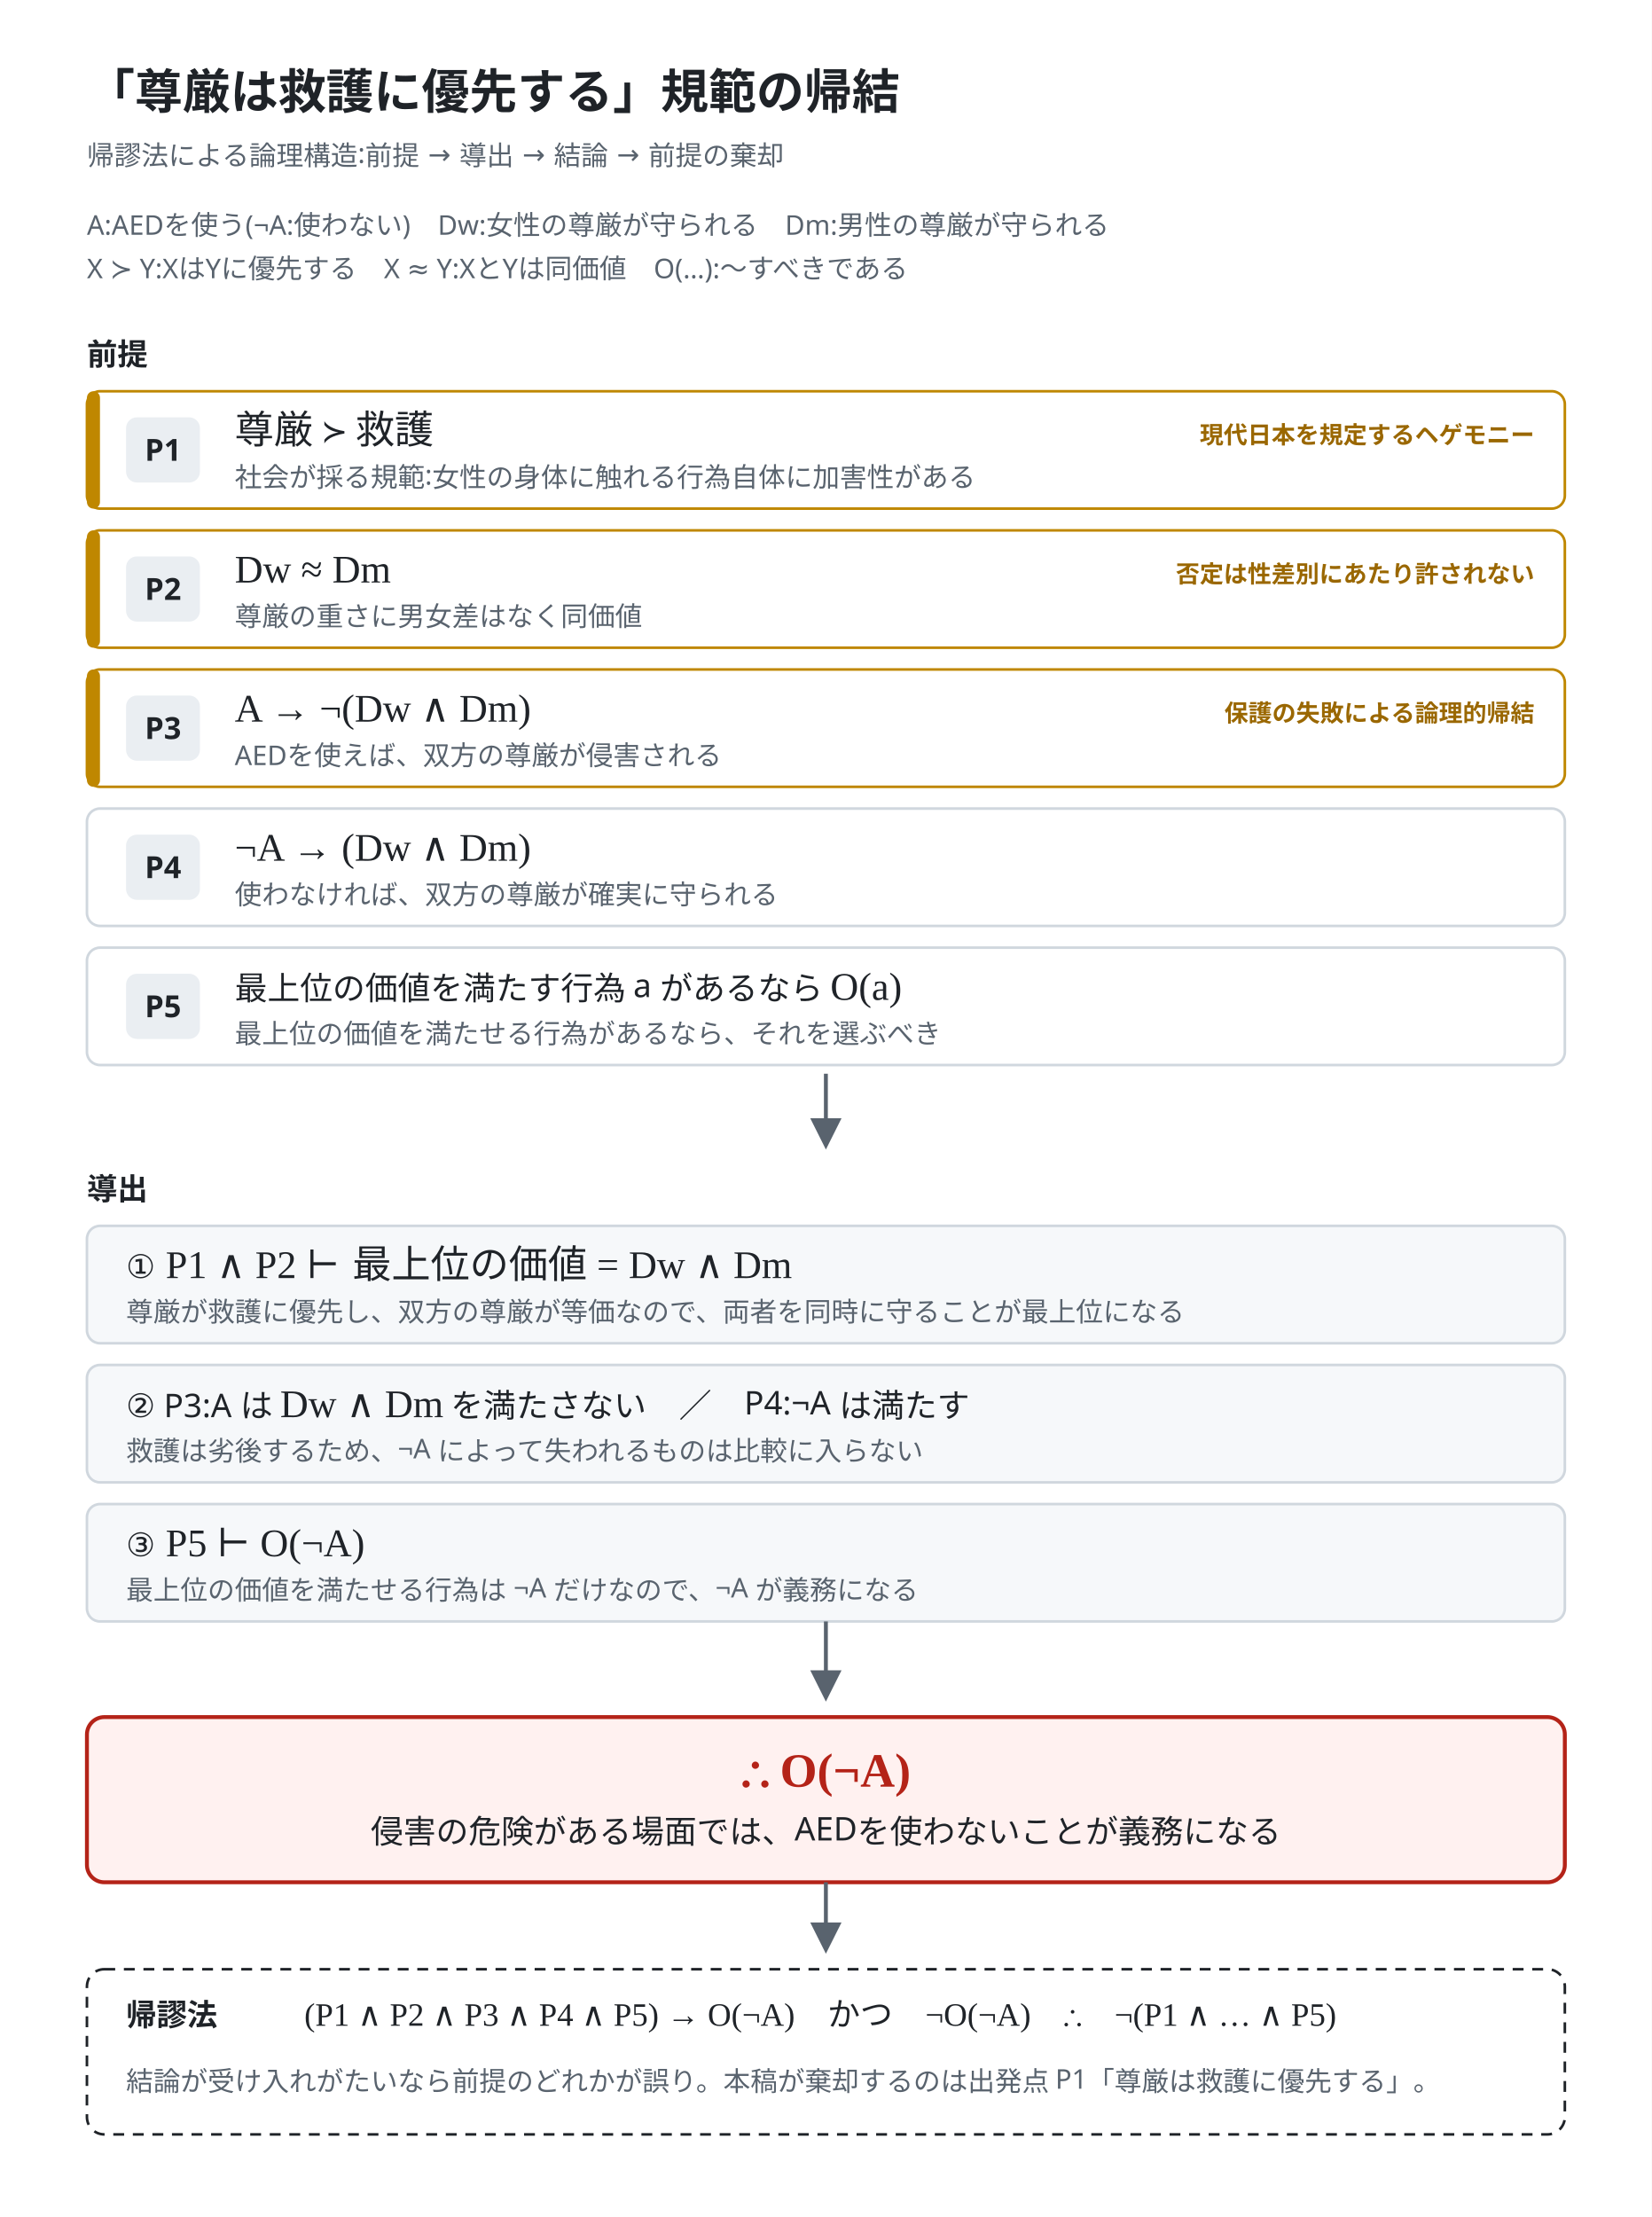
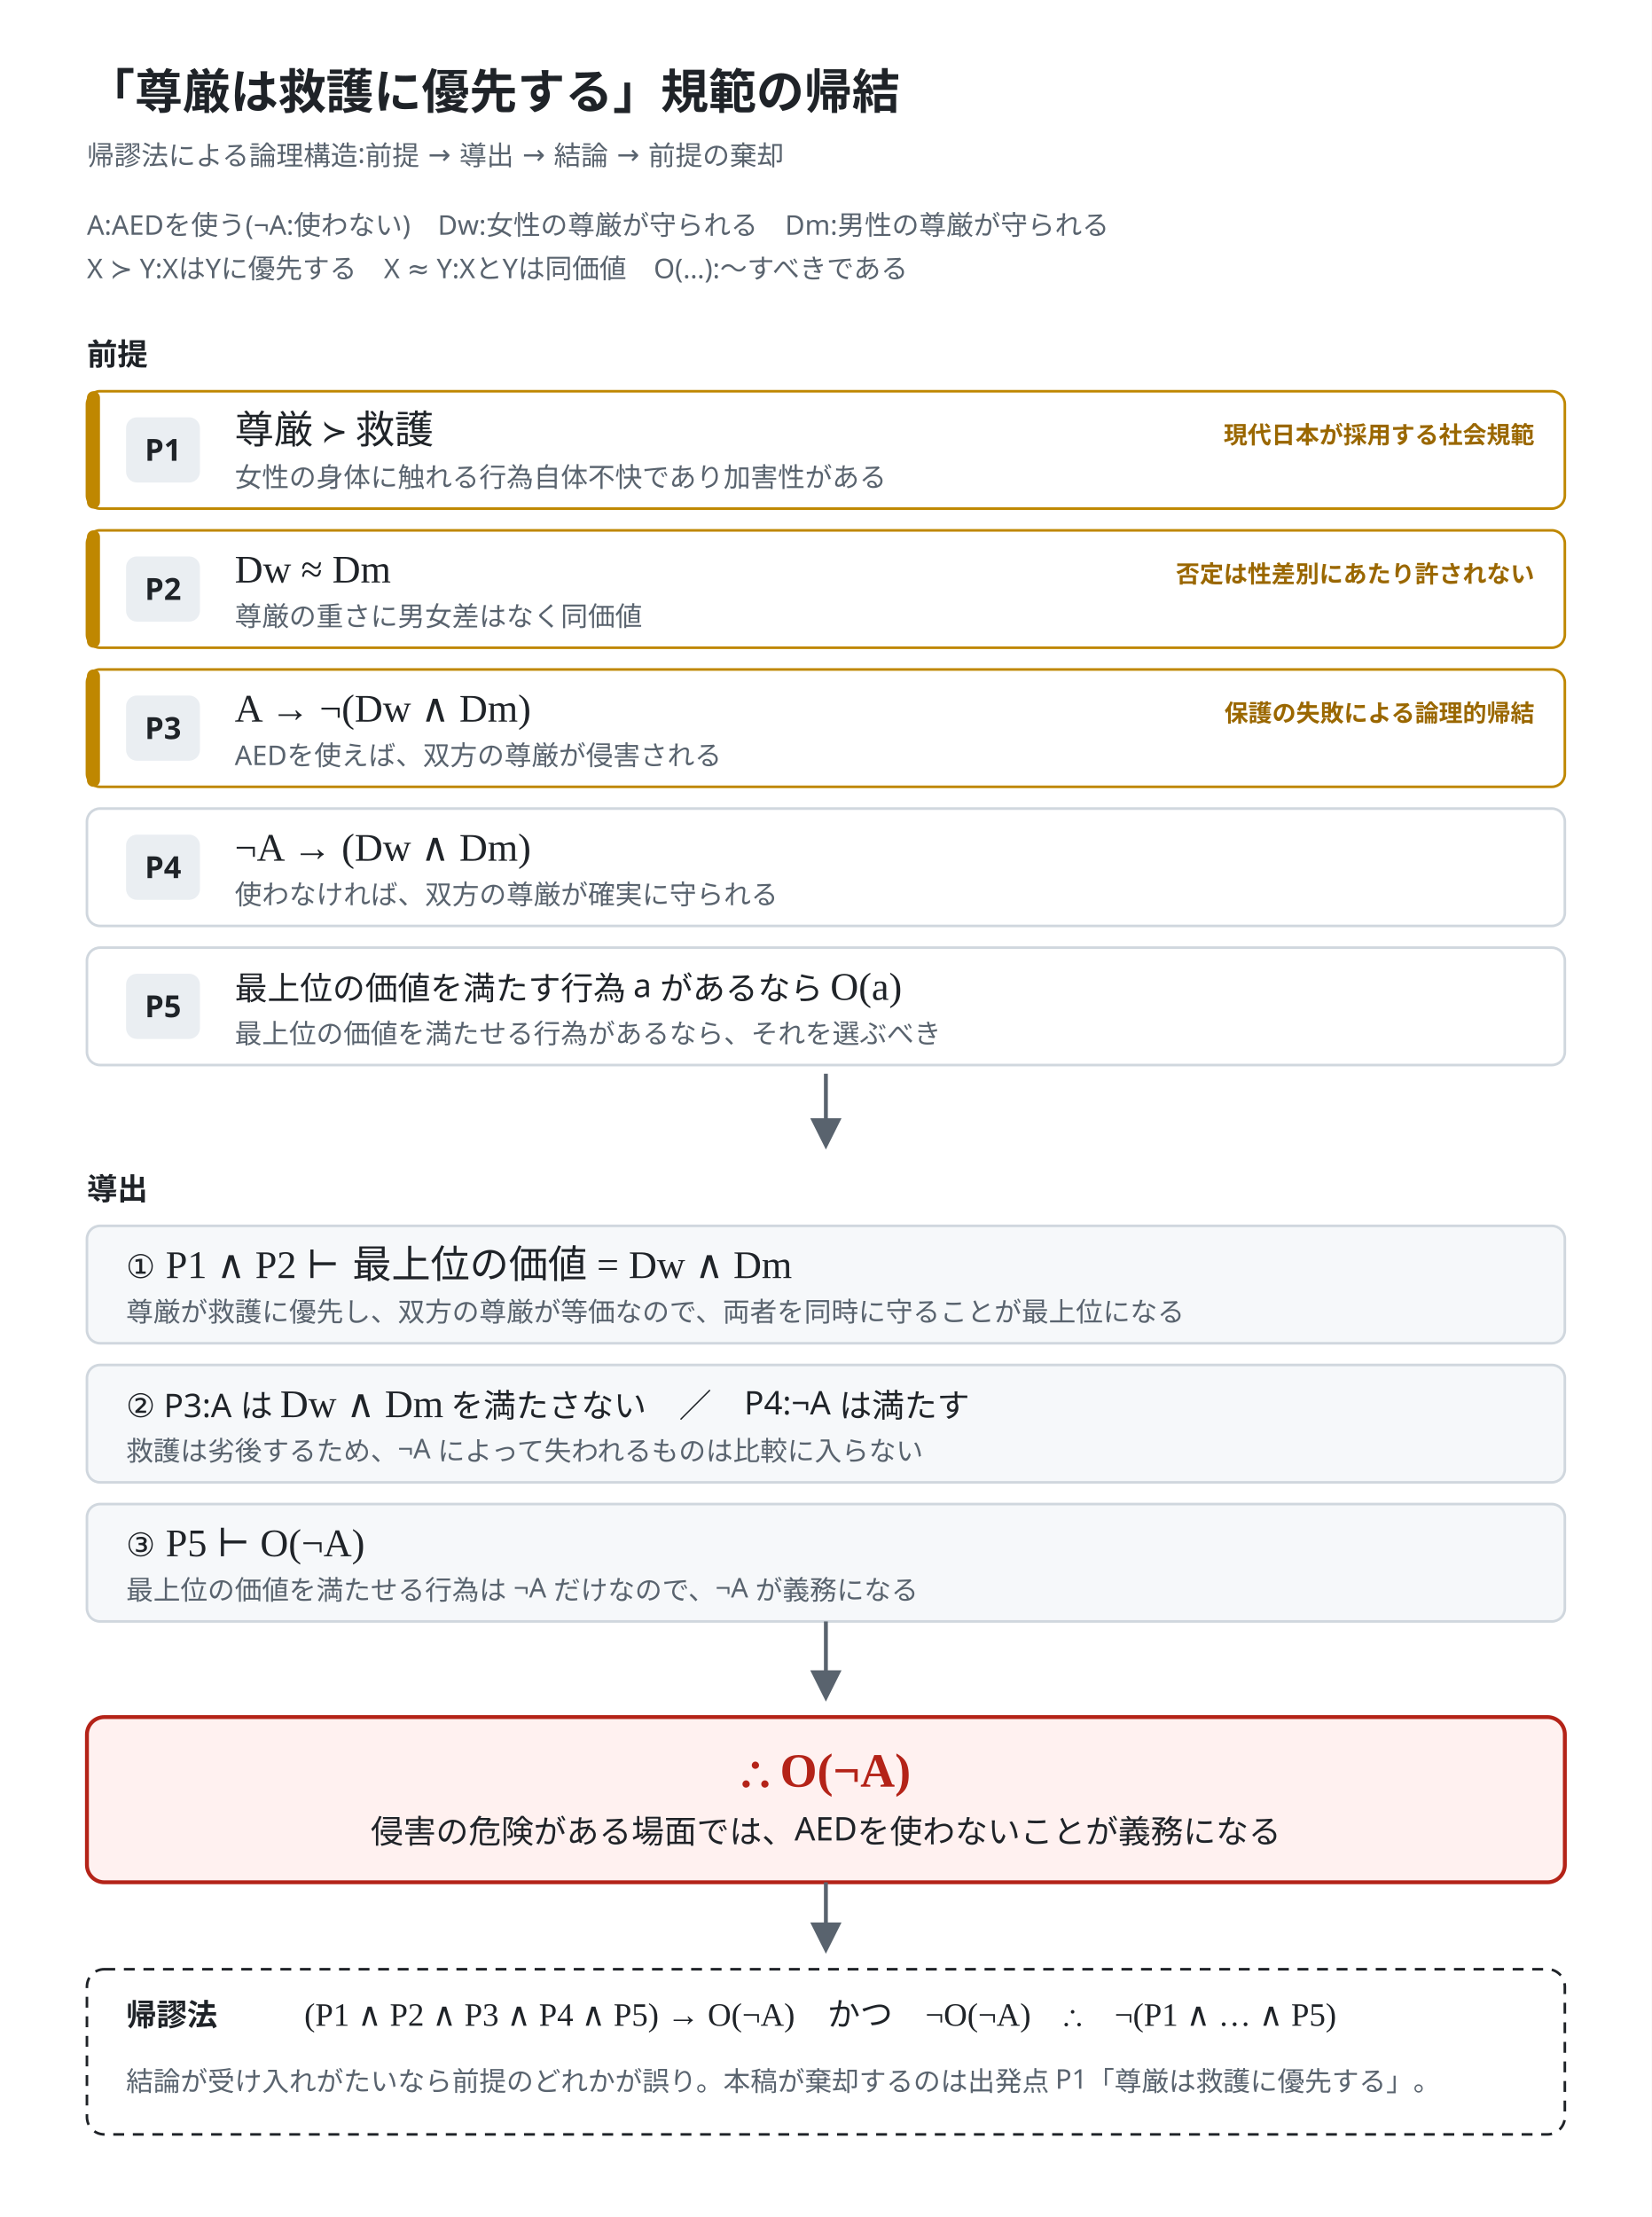
<svg xmlns="http://www.w3.org/2000/svg" viewBox="0 0 760 1020" width="760" height="1020" role="img" aria-labelledby="t d">
  <style>
    .bg    { fill: #ffffff; }
    .ink   { fill: #1f2328; }
    .mute  { fill: #59636e; }
    .amber { fill: #9a6700; }
    .red   { fill: #b42318; }
    .badge { fill: #eaeef2; }
    .card  { fill: #ffffff; stroke: #d0d7de; stroke-width: 1.2; }
    .weak  { fill: #ffffff; stroke: #bf8700; stroke-width: 1.2; }
    .stripe{ fill: #bf8700; }
    .step  { fill: #f6f8fa; stroke: #d0d7de; stroke-width: 1.2; }
    .concl { fill: #fff1f0; stroke: #b42318; stroke-width: 1.8; }
    .reduc { fill: #ffffff; stroke: #1f2328; stroke-width: 1.2; stroke-dasharray: 5 4; }
    .arrow { stroke: #59636e; stroke-width: 1.8; fill: none; }
    .arrowhead { fill: #59636e; }
    .sans  { font-family: "Hiragino Sans","Hiragino Kaku Gothic ProN","Yu Gothic","Meiryo","Noto Sans JP",sans-serif; }
    .math  { font-family: "Cambria Math","STIX Two Math","Times New Roman","DejaVu Serif","Noto Serif JP",serif; }
    .h1 { font-size: 22px; font-weight: 700; }
    .h2 { font-size: 14px; font-weight: 700; }
    .f  { font-size: 18px; }
    .fs { font-size: 15px; }
    .g  { font-size: 12.5px; }
    .tag{ font-size: 11px; font-weight: 700; }
    .id { font-size: 14px; font-weight: 700; }

    @media (prefers-color-scheme: dark) {
      .bg    { fill: #0d1117; }
      .ink   { fill: #e6edf3; }
      .mute  { fill: #9198a1; }
      .amber { fill: #d4a72c; }
      .red   { fill: #ff7b72; }
      .badge { fill: #21262d; }
      .card  { fill: #0d1117; stroke: #30363d; }
      .weak  { fill: #0d1117; stroke: #d4a72c; }
      .stripe{ fill: #d4a72c; }
      .step  { fill: #161b22; stroke: #30363d; }
      .concl { fill: #2d1517; stroke: #ff7b72; }
      .reduc { fill: #0d1117; stroke: #e6edf3; }
      .arrow { stroke: #9198a1; }
      .arrowhead { fill: #9198a1; }
    }
  </style>
  <defs>
    <marker id="ah" viewBox="0 0 10 10" refX="8" refY="5" markerWidth="8" markerHeight="8" orient="auto">
      <path d="M0,0 L10,5 L0,10 z" class="arrowhead" />
    </marker>
  </defs>
  <rect class="bg" width="760" height="1130" />
  <text x="40" y="50" class="sans h1 ink">「尊厳は救護に優先する」規範の帰結</text>
  <text x="40" y="76" class="sans g mute">帰謬法による論理構造:前提 → 導出 → 結論 → 前提の棄却</text>
  <text x="40" y="108" class="sans g mute">A:AEDを使う(¬A:使わない)　Dw:女性の尊厳が守られる　Dm:男性の尊厳が守られる</text>
  <text x="40" y="128" class="sans g mute">X ≻ Y:XはYに優先する　X ≈ Y:XとYは同価値　O(…):〜すべきである</text>
  <text x="40" y="168" class="sans h2 ink">前提</text>
  <rect x="40" y="180" width="680" height="54" rx="6" class="weak" />
  <rect x="40" y="180" width="6" height="54" rx="3" class="stripe" />
  <rect x="58" y="192" width="34" height="30" rx="5" class="badge" />
  <text x="75" y="212" text-anchor="middle" class="sans id ink">P1</text>
  <text x="108" y="204" class="math f ink">尊厳 ≻ 救護</text>
-   <text x="108" y="224" class="sans g mute">社会が採る規範:女性の身体に触れる行為自体に加害性がある</text>
-   <text x="706" y="204" text-anchor="end" class="sans tag amber">現代日本を規定するヘゲモニー</text>
+   <text x="108" y="224" class="sans g mute">女性の身体に触れる行為自体不快であり加害性がある</text>
+   <text x="706" y="204" text-anchor="end" class="sans tag amber">現代日本が採用する社会規範</text>
  <rect x="40" y="244" width="680" height="54" rx="6" class="weak" />
  <rect x="40" y="244" width="6" height="54" rx="3" class="stripe" />
  <rect x="58" y="256" width="34" height="30" rx="5" class="badge" />
  <text x="75" y="276" text-anchor="middle" class="sans id ink">P2</text>
  <text x="108" y="268" class="math f ink">Dw ≈ Dm</text>
  <text x="108" y="288" class="sans g mute">尊厳の重さに男女差はなく同価値</text>
  <text x="706" y="268" text-anchor="end" class="sans tag amber">否定は性差別にあたり許されない</text>
  <rect x="40" y="308" width="680" height="54" rx="6" class="weak" />
  <rect x="40" y="308" width="6" height="54" rx="3" class="stripe" />
  <rect x="58" y="320" width="34" height="30" rx="5" class="badge" />
  <text x="75" y="340" text-anchor="middle" class="sans id ink">P3</text>
  <text x="108" y="332" class="math f ink">A → ¬(Dw ∧ Dm)</text>
  <text x="108" y="352" class="sans g mute">AEDを使えば、双方の尊厳が侵害される</text>
  <text x="706" y="332" text-anchor="end" class="sans tag amber">保護の失敗による論理的帰結</text>
  <rect x="40" y="372" width="680" height="54" rx="6" class="card" />
  <rect x="58" y="384" width="34" height="30" rx="5" class="badge" />
  <text x="75" y="404" text-anchor="middle" class="sans id ink">P4</text>
  <text x="108" y="396" class="math f ink">¬A → (Dw ∧ Dm)</text>
  <text x="108" y="416" class="sans g mute">使わなければ、双方の尊厳が確実に守られる</text>
  <rect x="40" y="436" width="680" height="54" rx="6" class="card" />
  <rect x="58" y="448" width="34" height="30" rx="5" class="badge" />
  <text x="75" y="468" text-anchor="middle" class="sans id ink">P5</text>
  <text x="108" y="460" class="sans fs ink">最上位の価値を満たす行為 a があるなら <tspan class="math f">O(a)</tspan>
  </text>
  <text x="108" y="480" class="sans g mute">最上位の価値を満たせる行為があるなら、それを選ぶべき</text>
  <path d="M380,494 L380,526" class="arrow" marker-end="url(#ah)" />
  <text x="40" y="552" class="sans h2 ink">導出</text>
  <rect x="40" y="564" width="680" height="54" rx="6" class="step" />
  <text x="58" y="588" class="sans fs ink">① <tspan class="math f">P1 ∧ P2 ⊢ 最上位の価値 = Dw ∧ Dm</tspan>
  </text>
  <text x="58" y="608" class="sans g mute">尊厳が救護に優先し、双方の尊厳が等価なので、両者を同時に守ることが最上位になる</text>
  <rect x="40" y="628" width="680" height="54" rx="6" class="step" />
  <text x="58" y="652" class="sans fs ink">② P3:A は <tspan class="math f">Dw ∧ Dm</tspan> を満たさない　／　P4:¬A は満たす</text>
  <text x="58" y="672" class="sans g mute">救護は劣後するため、¬A によって失われるものは比較に入らない</text>
  <rect x="40" y="692" width="680" height="54" rx="6" class="step" />
  <text x="58" y="716" class="sans fs ink">③ <tspan class="math f">P5 ⊢ O(¬A)</tspan>
  </text>
  <text x="58" y="736" class="sans g mute">最上位の価値を満たせる行為は ¬A だけなので、¬A が義務になる</text>
  <path d="M380,746 L380,780" class="arrow" marker-end="url(#ah)" />
  <rect x="40" y="790" width="680" height="76" rx="8" class="concl" />
  <text x="380" y="822" text-anchor="middle" class="math f red" style="font-size:22px; font-weight:700;">∴ O(¬A)</text>
  <text x="380" y="848" text-anchor="middle" class="sans fs ink">侵害の危険がある場面では、AEDを使わないことが義務になる</text>
  <path d="M380,866 L380,896" class="arrow" marker-end="url(#ah)" />
  <rect x="40" y="906" width="680" height="76" rx="8" class="reduc" />
  <text x="58" y="932" class="sans h2 ink">帰謬法</text>
  <text x="140" y="932" class="math fs ink">(P1 ∧ P2 ∧ P3 ∧ P4 ∧ P5) → O(¬A)　かつ　¬O(¬A)　∴　¬(P1 ∧ … ∧ P5)</text>
  <text x="58" y="962" class="sans g mute">結論が受け入れがたいなら前提のどれかが誤り。本稿が棄却するのは出発点 P1「尊厳は救護に優先する」。</text>
</svg>
